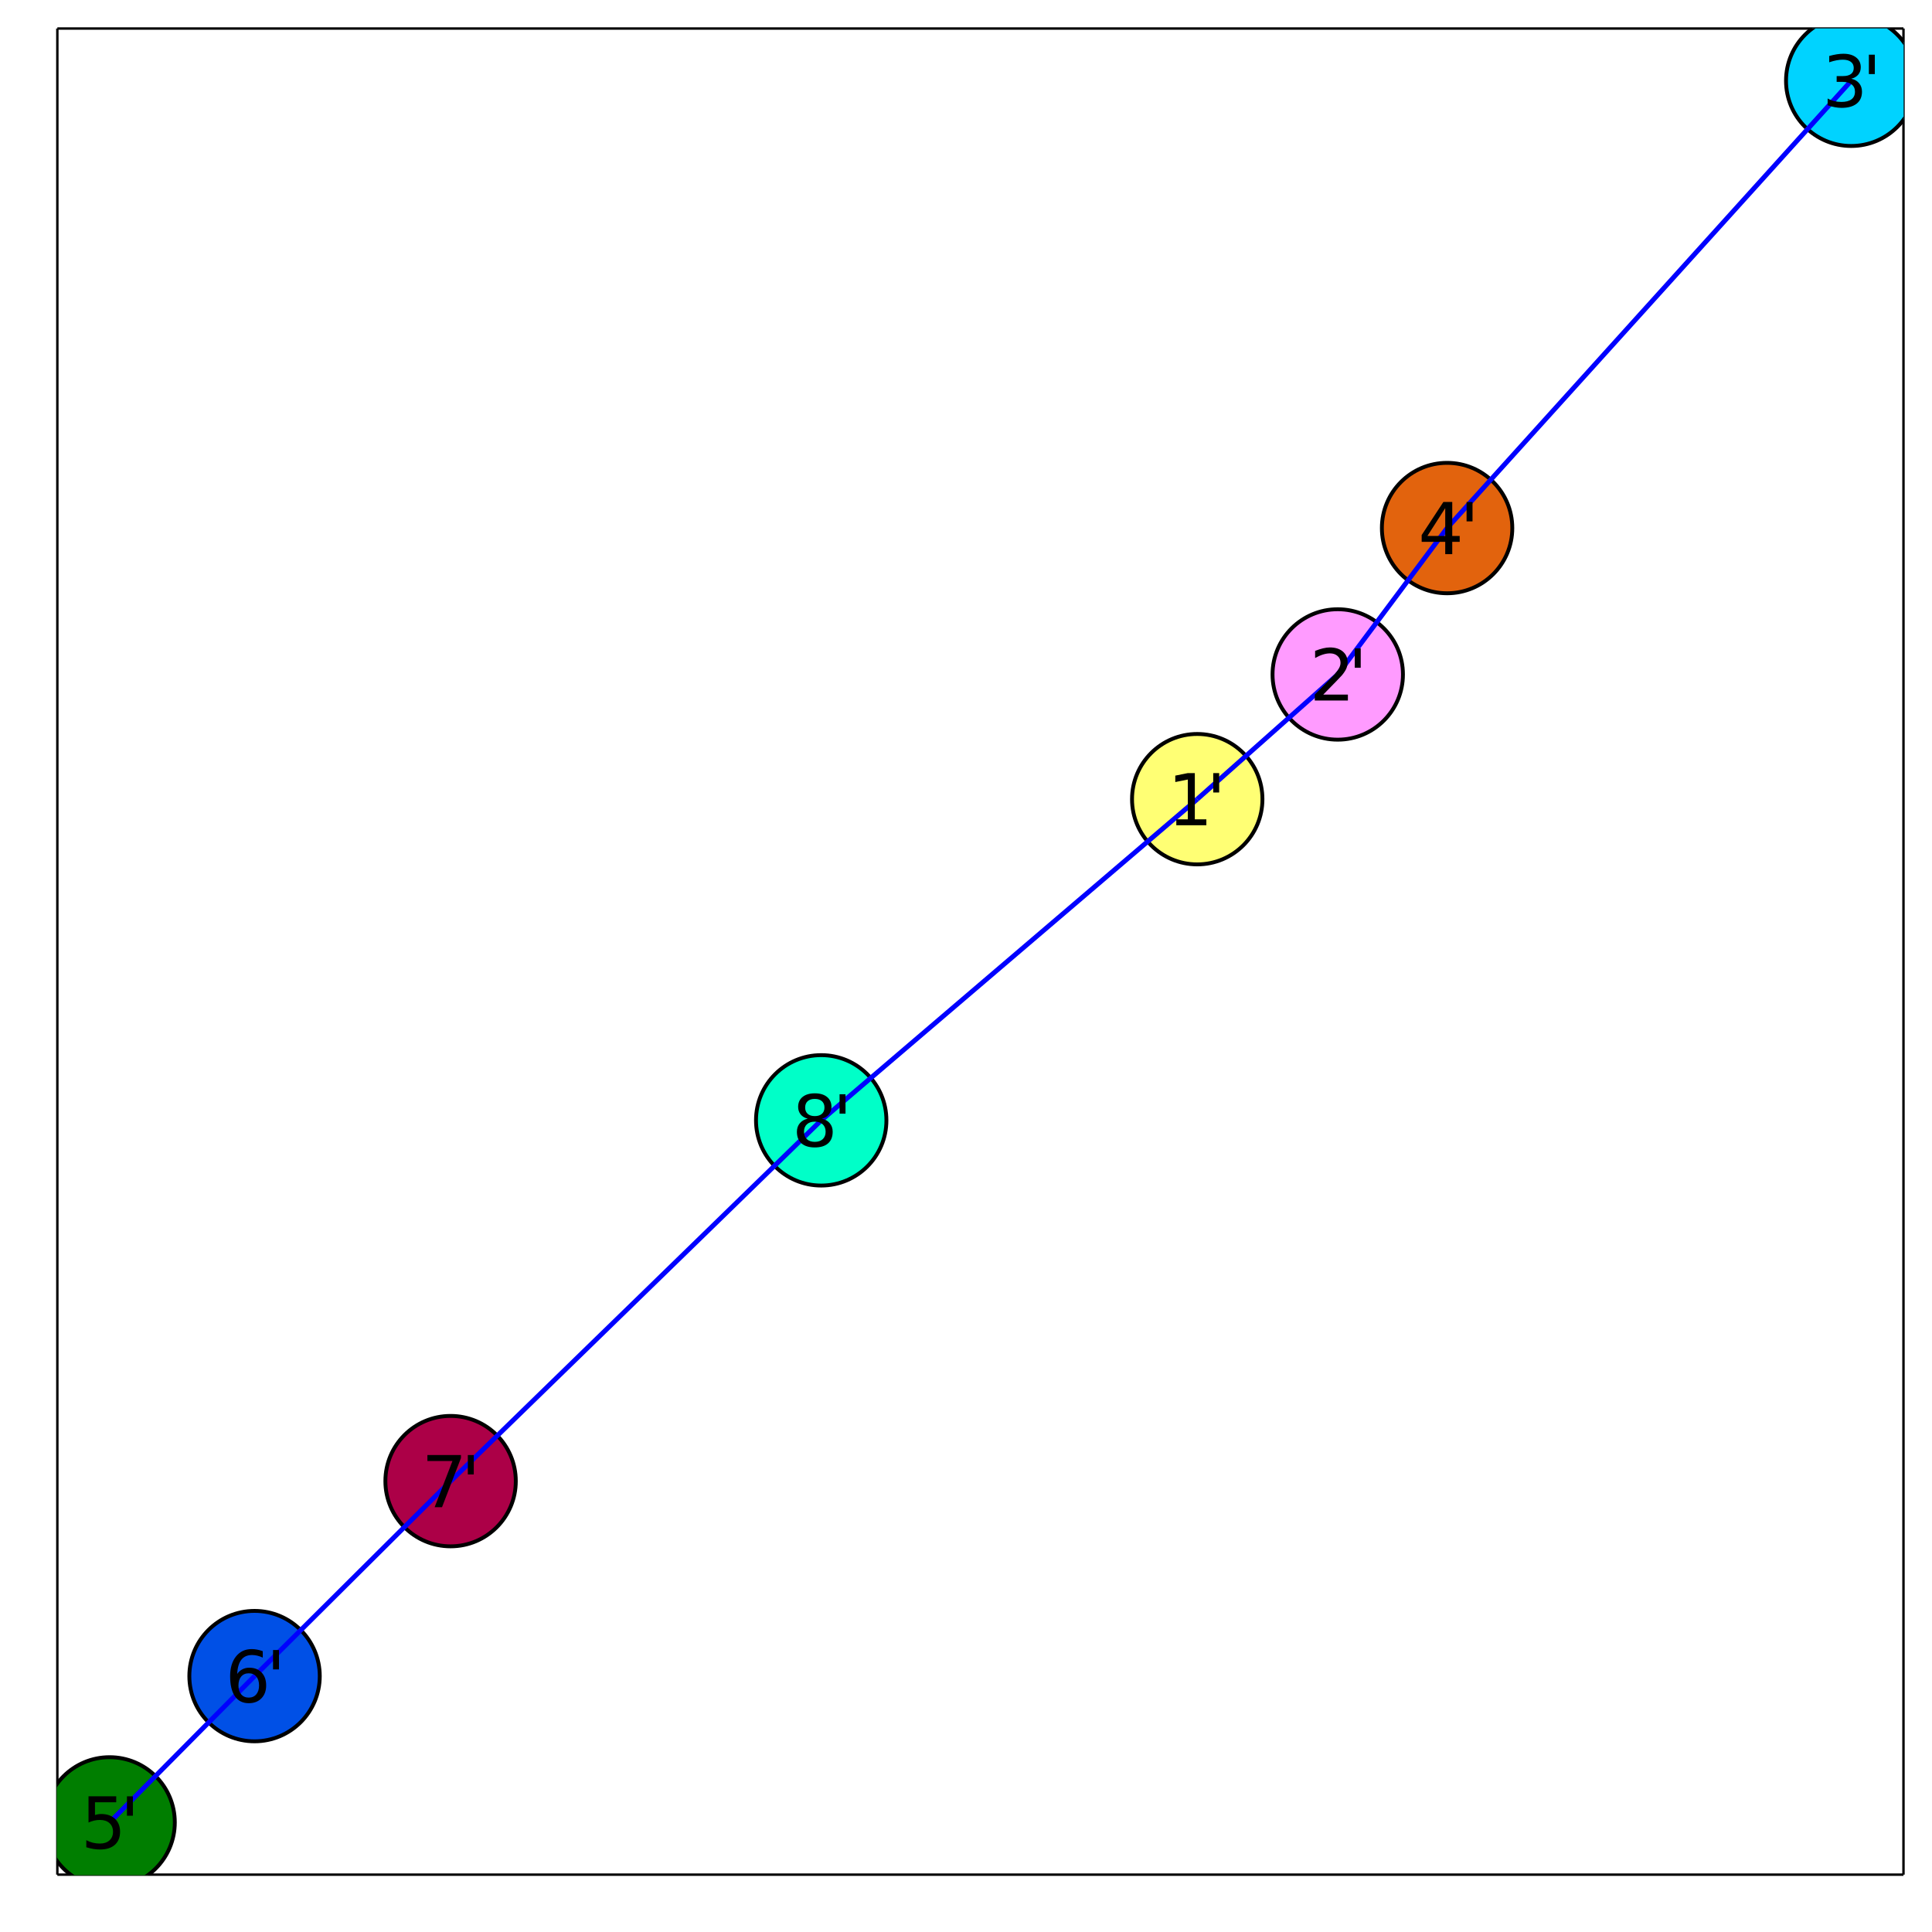
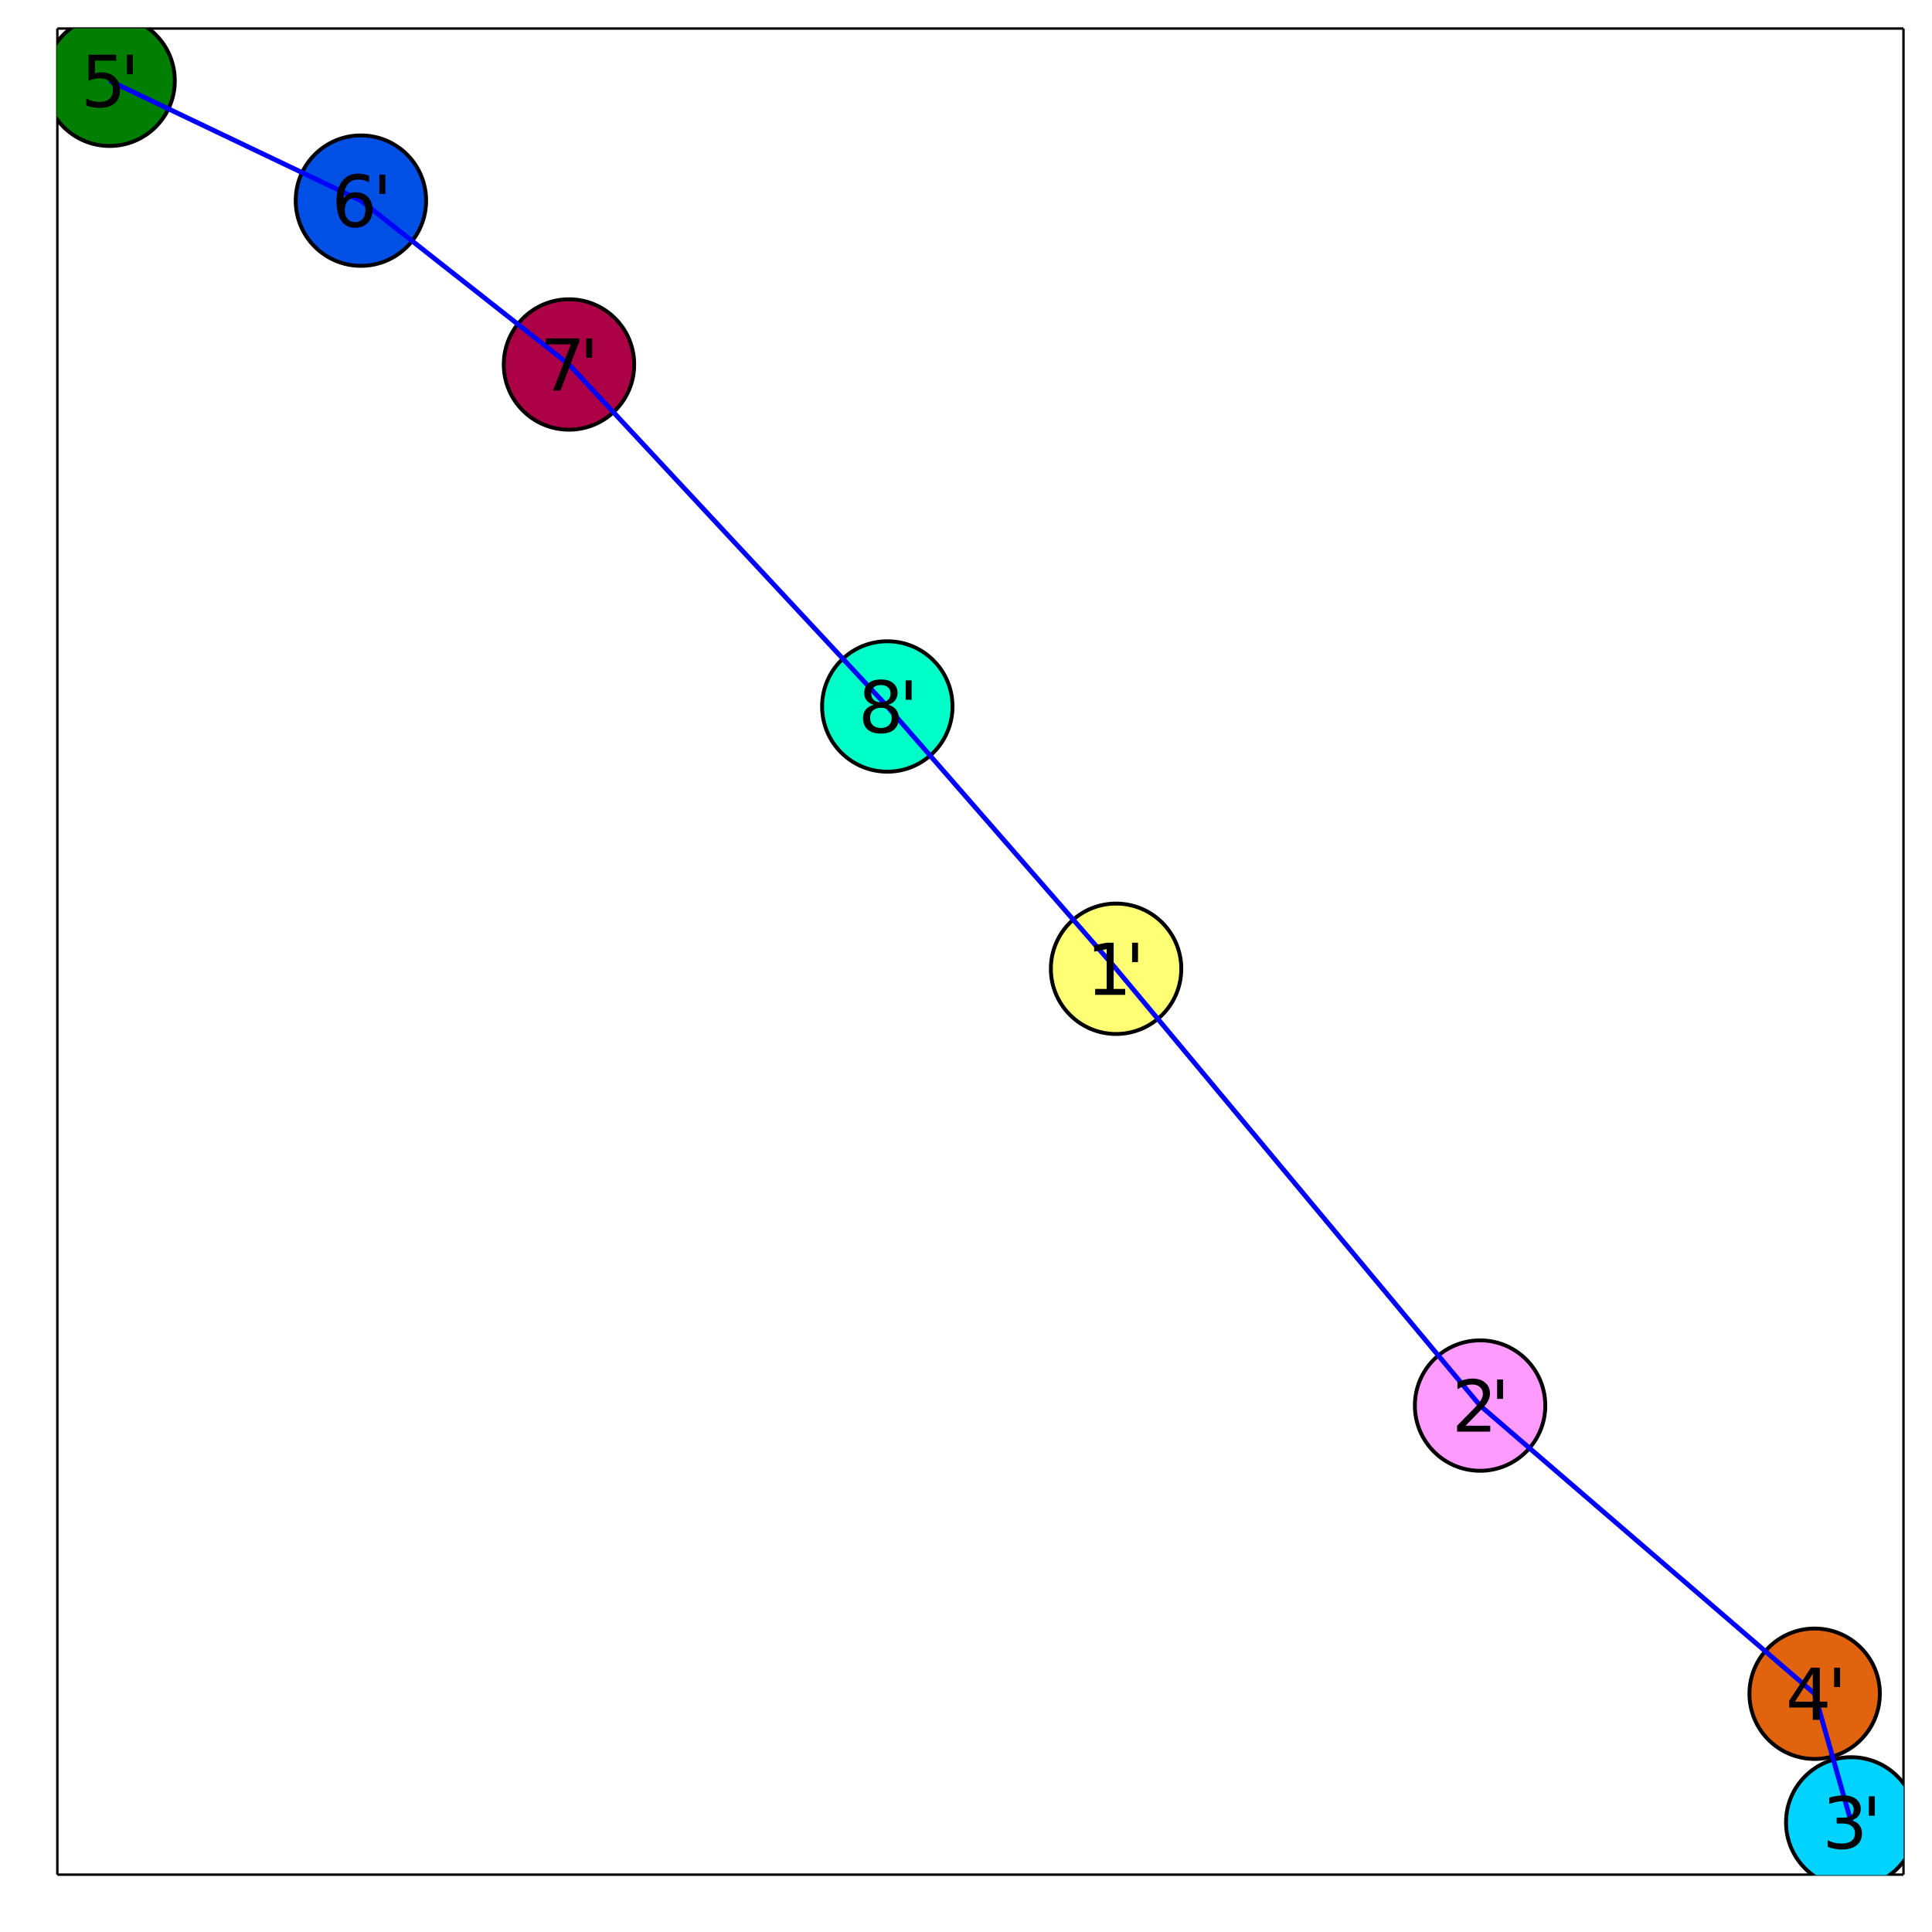
<svg xmlns="http://www.w3.org/2000/svg" width="800" height="800" viewBox="0 0 3200 3200">
  <defs>
-     <clipPath id="clip360">
+     <clipPath id="clip880">
      <rect x="0" y="0" width="3200" height="3200" />
    </clipPath>
  </defs>
-   <path clip-path="url(#clip360)" d=" M0 3200 L3200 3200 L3200 0 L0 0  Z   " fill="#ffffff" fill-rule="evenodd" fill-opacity="1" />
+   <path clip-path="url(#clip880)" d=" M0 3200 L3200 3200 L3200 0 L0 0  Z   " fill="#ffffff" fill-rule="evenodd" fill-opacity="1" />
  <defs>
-     <clipPath id="clip361">
+     <clipPath id="clip881">
      <rect x="640" y="320" width="2241" height="2241" />
    </clipPath>
  </defs>
-   <path clip-path="url(#clip360)" d=" M94.992 3105.01 L3152.76 3105.01 L3152.76 47.244 L94.992 47.244  Z   " fill="#ffffff" fill-rule="evenodd" fill-opacity="1" />
+   <path clip-path="url(#clip880)" d=" M94.992 3105.01 L3152.76 3105.01 L3152.76 47.244 L94.992 47.244  Z   " fill="#ffffff" fill-rule="evenodd" fill-opacity="1" />
  <defs>
-     <clipPath id="clip362">
+     <clipPath id="clip882">
      <rect x="94" y="47" width="3059" height="3059" />
    </clipPath>
  </defs>
-   <polyline clip-path="url(#clip360)" style="stroke:#000000; stroke-width:4; stroke-opacity:1; fill:none" points="   94.992,3105.01 3152.76,3105.01    " />
-   <polyline clip-path="url(#clip360)" style="stroke:#000000; stroke-width:4; stroke-opacity:1; fill:none" points="   94.992,3105.01 94.992,47.244    " />
-   <polyline clip-path="url(#clip360)" style="stroke:#000000; stroke-width:4; stroke-opacity:1; fill:none" points="   94.992,47.244 3152.76,47.244    " />
-   <polyline clip-path="url(#clip360)" style="stroke:#000000; stroke-width:4; stroke-opacity:1; fill:none" points="   3152.76,3105.01 3152.76,47.244    " />
-   <circle clip-path="url(#clip362)" cx="1982.99" cy="1323.7" r="108" fill="#ffff74" fill-rule="evenodd" fill-opacity="1" stroke="#000000" stroke-opacity="1" stroke-width="6.4" />
-   <circle clip-path="url(#clip362)" cx="2215.72" cy="1117.11" r="108" fill="#ff9bff" fill-rule="evenodd" fill-opacity="1" stroke="#000000" stroke-opacity="1" stroke-width="6.4" />
-   <circle clip-path="url(#clip362)" cx="3066.22" cy="133.785" r="108" fill="#00d3ff" fill-rule="evenodd" fill-opacity="1" stroke="#000000" stroke-opacity="1" stroke-width="6.4" />
-   <circle clip-path="url(#clip362)" cx="2396.84" cy="874.635" r="108" fill="#e2630d" fill-rule="evenodd" fill-opacity="1" stroke="#000000" stroke-opacity="1" stroke-width="6.4" />
-   <circle clip-path="url(#clip362)" cx="181.533" cy="3018.47" r="108" fill="#007e00" fill-rule="evenodd" fill-opacity="1" stroke="#000000" stroke-opacity="1" stroke-width="6.4" />
-   <circle clip-path="url(#clip362)" cx="421.625" cy="2776.16" r="108" fill="#0050e6" fill-rule="evenodd" fill-opacity="1" stroke="#000000" stroke-opacity="1" stroke-width="6.4" />
-   <circle clip-path="url(#clip362)" cx="746.323" cy="2453.22" r="108" fill="#ac0047" fill-rule="evenodd" fill-opacity="1" stroke="#000000" stroke-opacity="1" stroke-width="6.4" />
-   <circle clip-path="url(#clip362)" cx="1360.18" cy="1855.64" r="108" fill="#00ffc8" fill-rule="evenodd" fill-opacity="1" stroke="#000000" stroke-opacity="1" stroke-width="6.4" />
-   <polyline clip-path="url(#clip362)" style="stroke:#0000ff; stroke-width:8; stroke-opacity:1; fill:none" points="   1982.99,1323.7 2215.72,1117.11    " />
-   <polyline clip-path="url(#clip362)" style="stroke:#0000ff; stroke-width:8; stroke-opacity:1; fill:none" points="   1982.99,1323.7 1360.18,1855.64    " />
-   <polyline clip-path="url(#clip362)" style="stroke:#0000ff; stroke-width:8; stroke-opacity:1; fill:none" points="   2215.72,1117.11 2396.84,874.635    " />
-   <polyline clip-path="url(#clip362)" style="stroke:#0000ff; stroke-width:8; stroke-opacity:1; fill:none" points="   3066.22,133.785 2396.84,874.635    " />
-   <polyline clip-path="url(#clip362)" style="stroke:#0000ff; stroke-width:8; stroke-opacity:1; fill:none" points="   181.533,3018.47 421.625,2776.16    " />
-   <polyline clip-path="url(#clip362)" style="stroke:#0000ff; stroke-width:8; stroke-opacity:1; fill:none" points="   421.625,2776.16 746.323,2453.22    " />
-   <polyline clip-path="url(#clip362)" style="stroke:#0000ff; stroke-width:8; stroke-opacity:1; fill:none" points="   746.323,2453.22 1360.18,1855.64    " />
-   <path clip-path="url(#clip360)" d="M 0 0 M1948.32 1357.06 L1967.42 1357.06 L1967.42 1291.15 L1946.65 1295.31 L1946.65 1284.67 L1967.31 1280.5 L1979 1280.5 L1979 1357.06 L1998.09 1357.06 L1998.09 1366.9 L1948.32 1366.9 L1948.32 1357.06 Z" fill="#000000" fill-rule="evenodd" fill-opacity="1" />
-   <path clip-path="url(#clip360)" d="M 0 0 M2019.33 1280.5 L2019.33 1312.62 L2009.49 1312.62 L2009.49 1280.5 L2019.33 1280.5 Z" fill="#000000" fill-rule="evenodd" fill-opacity="1" />
-   <path clip-path="url(#clip360)" d="M 0 0 M2191.73 1150.48 L2232.53 1150.48 L2232.53 1160.31 L2177.67 1160.31 L2177.67 1150.48 Q2184.32 1143.59 2195.78 1132.02 Q2207.3 1120.38 2210.25 1117.03 Q2215.86 1110.72 2218.06 1106.38 Q2220.32 1101.98 2220.32 1097.76 Q2220.32 1090.87 2215.46 1086.53 Q2210.65 1082.19 2202.9 1082.19 Q2197.4 1082.19 2191.27 1084.1 Q2185.19 1086.01 2178.24 1089.89 L2178.24 1078.08 Q2185.31 1075.25 2191.44 1073.8 Q2197.57 1072.35 2202.67 1072.35 Q2216.09 1072.35 2224.08 1079.06 Q2232.06 1085.78 2232.06 1097 Q2232.06 1102.33 2230.04 1107.13 Q2228.07 1111.88 2222.8 1118.36 Q2221.36 1120.04 2213.6 1128.08 Q2205.85 1136.07 2191.73 1150.48 Z" fill="#000000" fill-rule="evenodd" fill-opacity="1" />
-   <path clip-path="url(#clip360)" d="M 0 0 M2253.77 1073.91 L2253.77 1106.03 L2243.93 1106.03 L2243.93 1073.91 L2253.77 1073.91 Z" fill="#000000" fill-rule="evenodd" fill-opacity="1" />
-   <path clip-path="url(#clip360)" d="M 0 0 M3066.22 130.399 Q3074.61 132.193 3079.29 137.864 Q3084.04 143.536 3084.04 151.869 Q3084.04 164.658 3075.24 171.661 Q3066.45 178.663 3050.24 178.663 Q3044.8 178.663 3039.02 177.563 Q3033.29 176.522 3027.15 174.38 L3027.15 163.096 Q3032.01 165.931 3037.8 167.378 Q3043.59 168.825 3049.9 168.825 Q3060.89 168.825 3066.62 164.485 Q3072.41 160.144 3072.41 151.869 Q3072.41 144.23 3067.03 139.948 Q3061.7 135.607 3052.15 135.607 L3042.08 135.607 L3042.08 126.001 L3052.62 126.001 Q3061.24 126.001 3065.81 122.587 Q3070.38 119.115 3070.38 112.633 Q3070.38 105.978 3065.64 102.448 Q3060.95 98.86 3052.15 98.86 Q3047.35 98.86 3041.85 99.902 Q3036.35 100.943 3029.76 103.142 L3029.76 92.726 Q3036.41 90.874 3042.2 89.948 Q3048.04 89.022 3053.19 89.022 Q3066.5 89.022 3074.26 95.098 Q3082.01 101.117 3082.01 111.418 Q3082.01 118.594 3077.91 123.571 Q3073.8 128.489 3066.22 130.399 Z" fill="#000000" fill-rule="evenodd" fill-opacity="1" />
-   <path clip-path="url(#clip360)" d="M 0 0 M3105.28 90.585 L3105.28 122.702 L3095.44 122.702 L3095.44 90.585 L3105.28 90.585 Z" fill="#000000" fill-rule="evenodd" fill-opacity="1" />
-   <path clip-path="url(#clip360)" d="M 0 0 M2393.75 841.62 L2364.23 887.743 L2393.75 887.743 L2393.75 841.62 M2390.68 831.435 L2405.38 831.435 L2405.38 887.743 L2417.71 887.743 L2417.71 897.465 L2405.38 897.465 L2405.38 917.835 L2393.75 917.835 L2393.75 897.465 L2354.74 897.465 L2354.74 886.18 L2390.68 831.435 Z" fill="#000000" fill-rule="evenodd" fill-opacity="1" />
-   <path clip-path="url(#clip360)" d="M 0 0 M2438.95 831.435 L2438.95 863.553 L2429.11 863.553 L2429.11 831.435 L2438.95 831.435 Z" fill="#000000" fill-rule="evenodd" fill-opacity="1" />
-   <path clip-path="url(#clip360)" d="M 0 0 M146.608 2975.27 L192.499 2975.27 L192.499 2985.11 L157.314 2985.11 L157.314 3006.29 Q159.86 3005.42 162.407 3005.01 Q164.953 3004.55 167.499 3004.55 Q181.967 3004.55 190.416 3012.48 Q198.865 3020.41 198.865 3033.95 Q198.865 3047.89 190.184 3055.65 Q181.504 3063.35 165.705 3063.35 Q160.265 3063.35 154.594 3062.42 Q148.981 3061.49 142.962 3059.64 L142.962 3047.89 Q148.171 3050.73 153.726 3052.12 Q159.282 3053.51 165.474 3053.51 Q175.485 3053.51 181.33 3048.24 Q187.175 3042.98 187.175 3033.95 Q187.175 3024.92 181.33 3019.65 Q175.485 3014.39 165.474 3014.39 Q160.786 3014.39 156.099 3015.43 Q151.469 3016.47 146.608 3018.67 L146.608 2975.27 Z" fill="#000000" fill-rule="evenodd" fill-opacity="1" />
-   <path clip-path="url(#clip360)" d="M 0 0 M220.103 2975.27 L220.103 3007.39 L210.265 3007.39 L210.265 2975.27 L220.103 2975.27 Z" fill="#000000" fill-rule="evenodd" fill-opacity="1" />
-   <path clip-path="url(#clip360)" d="M 0 0 M412.019 2771.5 Q404.149 2771.5 399.519 2776.88 Q394.947 2782.26 394.947 2791.64 Q394.947 2800.95 399.519 2806.39 Q404.149 2811.77 412.019 2811.77 Q419.889 2811.77 424.461 2806.39 Q429.091 2800.95 429.091 2791.64 Q429.091 2782.26 424.461 2776.88 Q419.889 2771.5 412.019 2771.5 M435.225 2734.87 L435.225 2745.51 Q430.827 2743.43 426.313 2742.33 Q421.857 2741.23 417.459 2741.23 Q405.885 2741.23 399.75 2749.04 Q393.674 2756.86 392.806 2772.65 Q396.22 2767.62 401.371 2764.96 Q406.521 2762.24 412.713 2762.24 Q425.734 2762.24 433.257 2770.17 Q440.838 2778.04 440.838 2791.64 Q440.838 2804.95 432.968 2812.99 Q425.098 2821.03 412.019 2821.03 Q397.031 2821.03 389.102 2809.58 Q381.174 2798.06 381.174 2776.24 Q381.174 2755.76 390.896 2743.6 Q400.619 2731.39 416.996 2731.39 Q421.394 2731.39 425.85 2732.26 Q430.364 2733.13 435.225 2734.87 Z" fill="#000000" fill-rule="evenodd" fill-opacity="1" />
-   <path clip-path="url(#clip360)" d="M 0 0 M462.077 2732.96 L462.077 2765.07 L452.239 2765.07 L452.239 2732.96 L462.077 2732.96 Z" fill="#000000" fill-rule="evenodd" fill-opacity="1" />
-   <path clip-path="url(#clip360)" d="M 0 0 M707.926 2410.02 L763.481 2410.02 L763.481 2415 L732.116 2496.42 L719.905 2496.42 L749.419 2419.86 L707.926 2419.86 L707.926 2410.02 Z" fill="#000000" fill-rule="evenodd" fill-opacity="1" />
-   <path clip-path="url(#clip360)" d="M 0 0 M784.72 2410.02 L784.72 2442.14 L774.882 2442.14 L774.882 2410.02 L784.72 2410.02 Z" fill="#000000" fill-rule="evenodd" fill-opacity="1" />
-   <path clip-path="url(#clip360)" d="M 0 0 M1349.56 1857.81 Q1341.23 1857.81 1336.43 1862.27 Q1331.68 1866.73 1331.68 1874.54 Q1331.68 1882.35 1336.43 1886.81 Q1341.23 1891.26 1349.56 1891.26 Q1357.9 1891.26 1362.7 1886.81 Q1367.5 1882.29 1367.5 1874.54 Q1367.5 1866.73 1362.7 1862.27 Q1357.96 1857.81 1349.56 1857.81 M1337.87 1852.84 Q1330.35 1850.99 1326.13 1845.84 Q1321.96 1840.68 1321.96 1833.28 Q1321.96 1822.92 1329.31 1816.9 Q1336.72 1810.88 1349.56 1810.88 Q1362.47 1810.88 1369.82 1816.9 Q1377.17 1822.92 1377.17 1833.28 Q1377.17 1840.68 1372.94 1845.84 Q1368.78 1850.99 1361.31 1852.84 Q1369.76 1854.8 1374.45 1860.53 Q1379.19 1866.26 1379.19 1874.54 Q1379.19 1887.1 1371.5 1893.81 Q1363.86 1900.52 1349.56 1900.52 Q1335.27 1900.52 1327.57 1893.81 Q1319.93 1887.1 1319.93 1874.54 Q1319.93 1866.26 1324.68 1860.53 Q1329.43 1854.8 1337.87 1852.84 M1333.59 1834.38 Q1333.59 1841.09 1337.76 1844.85 Q1341.98 1848.61 1349.56 1848.61 Q1357.09 1848.61 1361.31 1844.85 Q1365.59 1841.09 1365.59 1834.38 Q1365.59 1827.66 1361.31 1823.9 Q1357.09 1820.14 1349.56 1820.14 Q1341.98 1820.14 1337.76 1823.9 Q1333.59 1827.66 1333.59 1834.38 Z" fill="#000000" fill-rule="evenodd" fill-opacity="1" />
-   <path clip-path="url(#clip360)" d="M 0 0 M1400.43 1812.44 L1400.43 1844.56 L1390.59 1844.56 L1390.59 1812.44 L1400.43 1812.44 Z" fill="#000000" fill-rule="evenodd" fill-opacity="1" />
+   <polyline clip-path="url(#clip880)" style="stroke:#000000; stroke-width:4; stroke-opacity:1; fill:none" points="   94.992,3105.01 3152.76,3105.01    " />
+   <polyline clip-path="url(#clip880)" style="stroke:#000000; stroke-width:4; stroke-opacity:1; fill:none" points="   94.992,3105.01 94.992,47.244    " />
+   <polyline clip-path="url(#clip880)" style="stroke:#000000; stroke-width:4; stroke-opacity:1; fill:none" points="   94.992,47.244 3152.76,47.244    " />
+   <polyline clip-path="url(#clip880)" style="stroke:#000000; stroke-width:4; stroke-opacity:1; fill:none" points="   3152.76,3105.01 3152.76,47.244    " />
+   <circle clip-path="url(#clip882)" cx="1848.58" cy="1604.61" r="108" fill="#ffff74" fill-rule="evenodd" fill-opacity="1" stroke="#000000" stroke-opacity="1" stroke-width="6.4" />
+   <circle clip-path="url(#clip882)" cx="2451.47" cy="2328.07" r="108" fill="#ff9bff" fill-rule="evenodd" fill-opacity="1" stroke="#000000" stroke-opacity="1" stroke-width="6.4" />
+   <circle clip-path="url(#clip882)" cx="3066.22" cy="3018.47" r="108" fill="#00d3ff" fill-rule="evenodd" fill-opacity="1" stroke="#000000" stroke-opacity="1" stroke-width="6.4" />
+   <circle clip-path="url(#clip882)" cx="3005.62" cy="2805.38" r="108" fill="#e2630d" fill-rule="evenodd" fill-opacity="1" stroke="#000000" stroke-opacity="1" stroke-width="6.4" />
+   <circle clip-path="url(#clip882)" cx="181.533" cy="133.785" r="108" fill="#007e00" fill-rule="evenodd" fill-opacity="1" stroke="#000000" stroke-opacity="1" stroke-width="6.4" />
+   <circle clip-path="url(#clip882)" cx="597.786" cy="332.321" r="108" fill="#0050e6" fill-rule="evenodd" fill-opacity="1" stroke="#000000" stroke-opacity="1" stroke-width="6.4" />
+   <circle clip-path="url(#clip882)" cx="942.42" cy="603.709" r="108" fill="#ac0047" fill-rule="evenodd" fill-opacity="1" stroke="#000000" stroke-opacity="1" stroke-width="6.4" />
+   <circle clip-path="url(#clip882)" cx="1469.66" cy="1170.14" r="108" fill="#00ffc8" fill-rule="evenodd" fill-opacity="1" stroke="#000000" stroke-opacity="1" stroke-width="6.4" />
+   <polyline clip-path="url(#clip882)" style="stroke:#0000ff; stroke-width:8; stroke-opacity:1; fill:none" points="   1848.58,1604.61 2451.47,2328.07    " />
+   <polyline clip-path="url(#clip882)" style="stroke:#0000ff; stroke-width:8; stroke-opacity:1; fill:none" points="   1848.58,1604.61 1469.66,1170.14    " />
+   <polyline clip-path="url(#clip882)" style="stroke:#0000ff; stroke-width:8; stroke-opacity:1; fill:none" points="   2451.47,2328.07 3005.62,2805.38    " />
+   <polyline clip-path="url(#clip882)" style="stroke:#0000ff; stroke-width:8; stroke-opacity:1; fill:none" points="   3066.22,3018.47 3005.62,2805.38    " />
+   <polyline clip-path="url(#clip882)" style="stroke:#0000ff; stroke-width:8; stroke-opacity:1; fill:none" points="   181.533,133.785 597.786,332.321    " />
+   <polyline clip-path="url(#clip882)" style="stroke:#0000ff; stroke-width:8; stroke-opacity:1; fill:none" points="   597.786,332.321 942.42,603.709    " />
+   <polyline clip-path="url(#clip882)" style="stroke:#0000ff; stroke-width:8; stroke-opacity:1; fill:none" points="   942.42,603.709 1469.66,1170.14    " />
+   <path clip-path="url(#clip880)" d="M 0 0 M1813.91 1637.97 L1833.01 1637.97 L1833.01 1572.06 L1812.24 1576.22 L1812.24 1565.58 L1832.9 1561.41 L1844.58 1561.41 L1844.58 1637.97 L1863.68 1637.97 L1863.68 1647.81 L1813.91 1647.81 L1813.91 1637.97 Z" fill="#000000" fill-rule="evenodd" fill-opacity="1" />
+   <path clip-path="url(#clip880)" d="M 0 0 M1884.92 1561.41 L1884.92 1593.53 L1875.08 1593.53 L1875.08 1561.41 L1884.92 1561.41 Z" fill="#000000" fill-rule="evenodd" fill-opacity="1" />
+   <path clip-path="url(#clip880)" d="M 0 0 M2427.49 2361.43 L2468.29 2361.43 L2468.29 2371.27 L2413.42 2371.27 L2413.42 2361.43 Q2420.08 2354.55 2431.54 2342.97 Q2443.05 2331.34 2446.01 2327.98 Q2451.62 2321.68 2453.82 2317.34 Q2456.07 2312.94 2456.07 2308.71 Q2456.07 2301.83 2451.21 2297.49 Q2446.41 2293.15 2438.66 2293.15 Q2433.16 2293.15 2427.02 2295.06 Q2420.95 2296.97 2414 2300.84 L2414 2289.04 Q2421.06 2286.2 2427.2 2284.76 Q2433.33 2283.31 2438.42 2283.31 Q2451.85 2283.31 2459.84 2290.02 Q2467.82 2296.73 2467.82 2307.96 Q2467.82 2313.29 2465.8 2318.09 Q2463.83 2322.83 2458.56 2329.32 Q2457.12 2330.99 2449.36 2339.04 Q2441.61 2347.02 2427.49 2361.43 Z" fill="#000000" fill-rule="evenodd" fill-opacity="1" />
+   <path clip-path="url(#clip880)" d="M 0 0 M2489.52 2284.87 L2489.52 2316.99 L2479.69 2316.99 L2479.69 2284.87 L2489.52 2284.87 Z" fill="#000000" fill-rule="evenodd" fill-opacity="1" />
+   <path clip-path="url(#clip880)" d="M 0 0 M3066.22 3015.08 Q3074.61 3016.88 3079.29 3022.55 Q3084.04 3028.22 3084.04 3036.55 Q3084.04 3049.34 3075.24 3056.34 Q3066.45 3063.35 3050.24 3063.35 Q3044.8 3063.35 3039.02 3062.25 Q3033.29 3061.2 3027.15 3059.06 L3027.15 3047.78 Q3032.01 3050.61 3037.8 3052.06 Q3043.59 3053.51 3049.9 3053.51 Q3060.89 3053.51 3066.62 3049.17 Q3072.41 3044.83 3072.41 3036.55 Q3072.41 3028.91 3067.03 3024.63 Q3061.7 3020.29 3052.15 3020.29 L3042.08 3020.29 L3042.08 3010.68 L3052.62 3010.68 Q3061.24 3010.68 3065.81 3007.27 Q3070.38 3003.8 3070.38 2997.32 Q3070.38 2990.66 3065.64 2987.13 Q3060.95 2983.54 3052.15 2983.54 Q3047.35 2983.54 3041.85 2984.58 Q3036.35 2985.63 3029.76 2987.83 L3029.76 2977.41 Q3036.41 2975.56 3042.2 2974.63 Q3048.04 2973.7 3053.19 2973.7 Q3066.5 2973.7 3074.26 2979.78 Q3082.01 2985.8 3082.01 2996.1 Q3082.01 3003.28 3077.91 3008.25 Q3073.8 3013.17 3066.22 3015.08 Z" fill="#000000" fill-rule="evenodd" fill-opacity="1" />
+   <path clip-path="url(#clip880)" d="M 0 0 M3105.28 2975.27 L3105.28 3007.39 L3095.44 3007.39 L3095.44 2975.27 L3105.28 2975.27 Z" fill="#000000" fill-rule="evenodd" fill-opacity="1" />
+   <path clip-path="url(#clip880)" d="M 0 0 M3002.53 2772.36 L2973.01 2818.48 L3002.53 2818.48 L3002.53 2772.36 M2999.46 2762.18 L3014.16 2762.18 L3014.16 2818.48 L3026.49 2818.48 L3026.49 2828.21 L3014.16 2828.21 L3014.16 2848.58 L3002.53 2848.58 L3002.53 2828.21 L2963.52 2828.21 L2963.52 2816.92 L2999.46 2762.18 Z" fill="#000000" fill-rule="evenodd" fill-opacity="1" />
+   <path clip-path="url(#clip880)" d="M 0 0 M3047.73 2762.18 L3047.73 2794.29 L3037.89 2794.29 L3037.89 2762.18 L3047.73 2762.18 Z" fill="#000000" fill-rule="evenodd" fill-opacity="1" />
+   <path clip-path="url(#clip880)" d="M 0 0 M146.608 90.585 L192.499 90.585 L192.499 100.422 L157.314 100.422 L157.314 121.603 Q159.86 120.735 162.407 120.33 Q164.953 119.867 167.499 119.867 Q181.967 119.867 190.416 127.795 Q198.865 135.723 198.865 149.265 Q198.865 163.212 190.184 170.966 Q181.504 178.663 165.705 178.663 Q160.265 178.663 154.594 177.737 Q148.981 176.811 142.962 174.959 L142.962 163.212 Q148.171 166.047 153.726 167.436 Q159.282 168.825 165.474 168.825 Q175.485 168.825 181.33 163.559 Q187.175 158.293 187.175 149.265 Q187.175 140.237 181.33 134.971 Q175.485 129.705 165.474 129.705 Q160.786 129.705 156.099 130.746 Q151.469 131.788 146.608 133.987 L146.608 90.585 Z" fill="#000000" fill-rule="evenodd" fill-opacity="1" />
+   <path clip-path="url(#clip880)" d="M 0 0 M220.103 90.585 L220.103 122.702 L210.265 122.702 L210.265 90.585 L220.103 90.585 Z" fill="#000000" fill-rule="evenodd" fill-opacity="1" />
+   <path clip-path="url(#clip880)" d="M 0 0 M588.18 327.663 Q580.309 327.663 575.68 333.045 Q571.108 338.427 571.108 347.801 Q571.108 357.119 575.68 362.558 Q580.309 367.94 588.18 367.94 Q596.05 367.94 600.622 362.558 Q605.251 357.119 605.251 347.801 Q605.251 338.427 600.622 333.045 Q596.05 327.663 588.18 327.663 M611.386 291.031 L611.386 301.679 Q606.987 299.596 602.474 298.496 Q598.018 297.397 593.619 297.397 Q582.045 297.397 575.911 305.209 Q569.835 313.022 568.967 328.82 Q572.381 323.785 577.532 321.123 Q582.682 318.403 588.874 318.403 Q601.895 318.403 609.418 326.332 Q616.999 334.202 616.999 347.801 Q616.999 361.112 609.129 369.156 Q601.258 377.199 588.18 377.199 Q573.191 377.199 565.263 365.741 Q557.335 354.225 557.335 332.408 Q557.335 311.922 567.057 299.769 Q576.779 287.559 593.156 287.559 Q597.555 287.559 602.011 288.427 Q606.524 289.295 611.386 291.031 Z" fill="#000000" fill-rule="evenodd" fill-opacity="1" />
+   <path clip-path="url(#clip880)" d="M 0 0 M638.237 289.121 L638.237 321.239 L628.399 321.239 L628.399 289.121 L638.237 289.121 Z" fill="#000000" fill-rule="evenodd" fill-opacity="1" />
+   <path clip-path="url(#clip880)" d="M 0 0 M904.023 560.509 L959.578 560.509 L959.578 565.486 L928.213 646.909 L916.002 646.909 L945.516 570.347 L904.023 570.347 L904.023 560.509 Z" fill="#000000" fill-rule="evenodd" fill-opacity="1" />
+   <path clip-path="url(#clip880)" d="M 0 0 M980.817 560.509 L980.817 592.627 L970.979 592.627 L970.979 560.509 L980.817 560.509 Z" fill="#000000" fill-rule="evenodd" fill-opacity="1" />
+   <path clip-path="url(#clip880)" d="M 0 0 M1459.04 1172.31 Q1450.71 1172.31 1445.9 1176.77 Q1441.16 1181.22 1441.16 1189.04 Q1441.16 1196.85 1445.9 1201.31 Q1450.71 1205.76 1459.04 1205.76 Q1467.37 1205.76 1472.18 1201.31 Q1476.98 1196.79 1476.98 1189.04 Q1476.98 1181.22 1472.18 1176.77 Q1467.43 1172.31 1459.04 1172.31 M1447.35 1167.34 Q1439.83 1165.48 1435.6 1160.33 Q1431.44 1155.18 1431.44 1147.78 Q1431.44 1137.42 1438.79 1131.4 Q1446.19 1125.38 1459.04 1125.38 Q1471.95 1125.38 1479.3 1131.4 Q1486.64 1137.42 1486.64 1147.78 Q1486.64 1155.18 1482.42 1160.33 Q1478.25 1165.48 1470.79 1167.34 Q1479.24 1169.3 1483.92 1175.03 Q1488.67 1180.76 1488.67 1189.04 Q1488.67 1201.6 1480.97 1208.31 Q1473.33 1215.02 1459.04 1215.02 Q1444.75 1215.02 1437.05 1208.31 Q1429.41 1201.6 1429.41 1189.04 Q1429.41 1180.76 1434.16 1175.03 Q1438.9 1169.3 1447.35 1167.34 M1443.07 1148.88 Q1443.07 1155.59 1447.24 1159.35 Q1451.46 1163.11 1459.04 1163.11 Q1466.56 1163.11 1470.79 1159.35 Q1475.07 1155.59 1475.07 1148.88 Q1475.07 1142.16 1470.79 1138.4 Q1466.56 1134.64 1459.04 1134.64 Q1451.46 1134.64 1447.24 1138.4 Q1443.07 1142.16 1443.07 1148.88 Z" fill="#000000" fill-rule="evenodd" fill-opacity="1" />
+   <path clip-path="url(#clip880)" d="M 0 0 M1509.91 1126.94 L1509.91 1159.06 L1500.07 1159.06 L1500.07 1126.94 L1509.91 1126.94 Z" fill="#000000" fill-rule="evenodd" fill-opacity="1" />
</svg>
